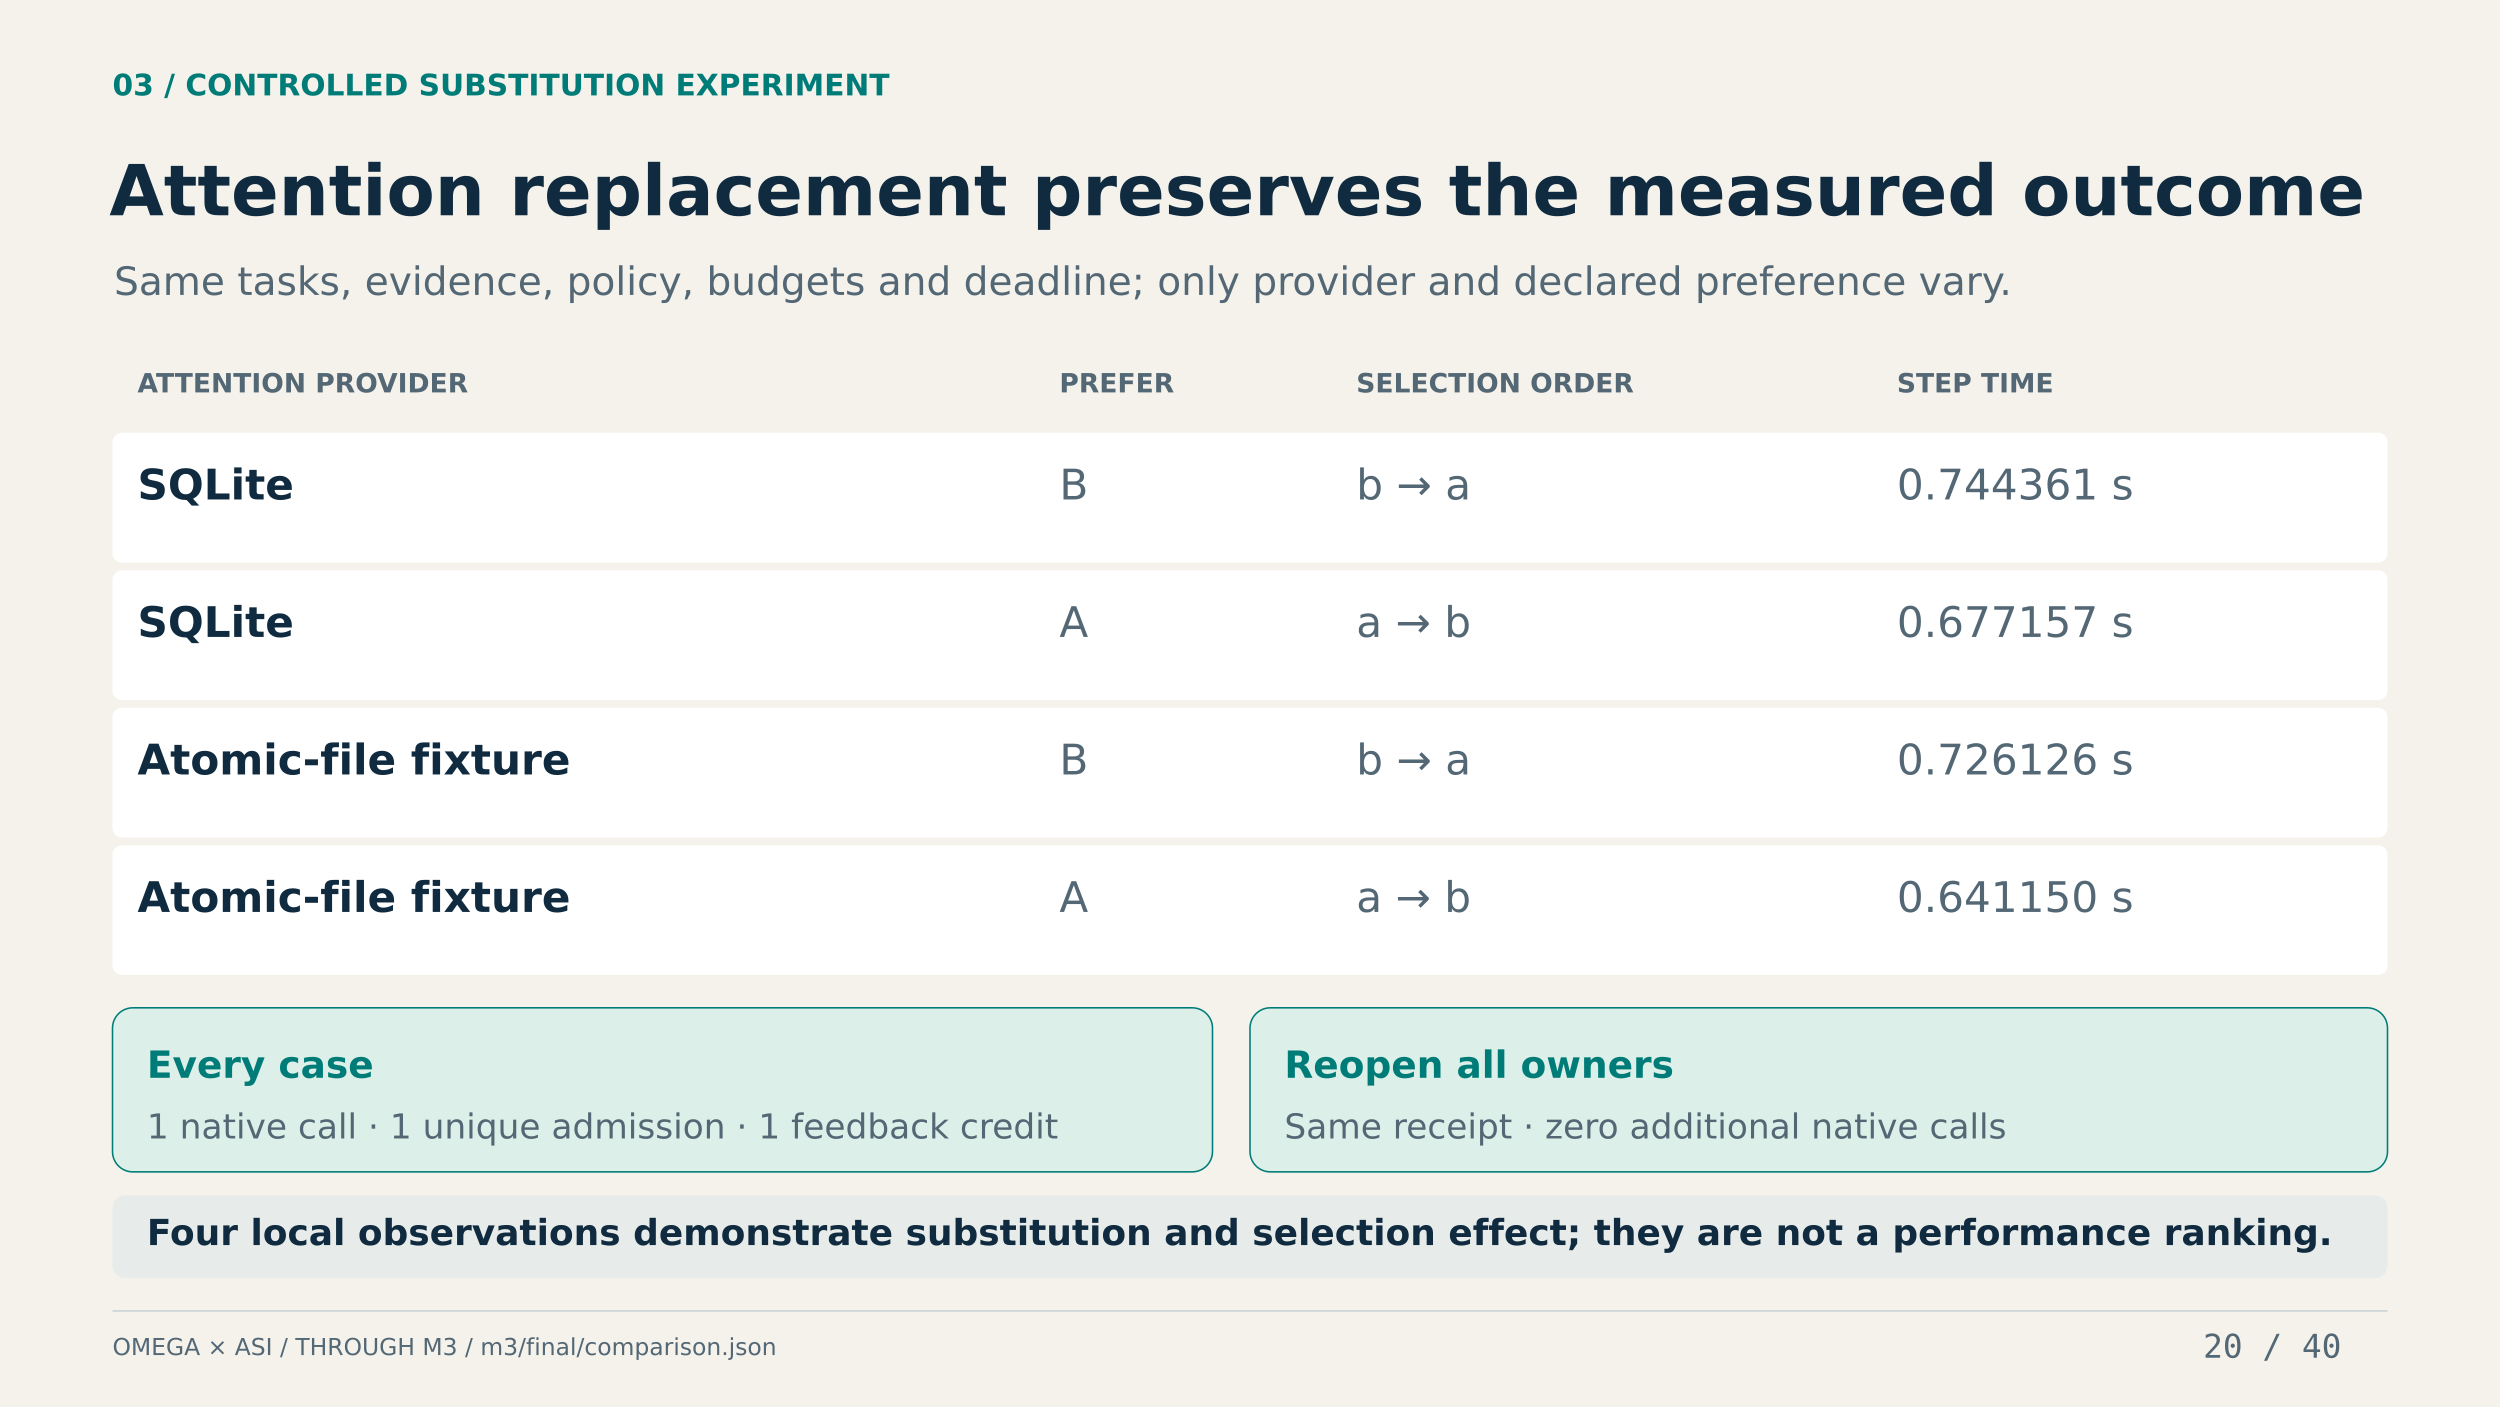
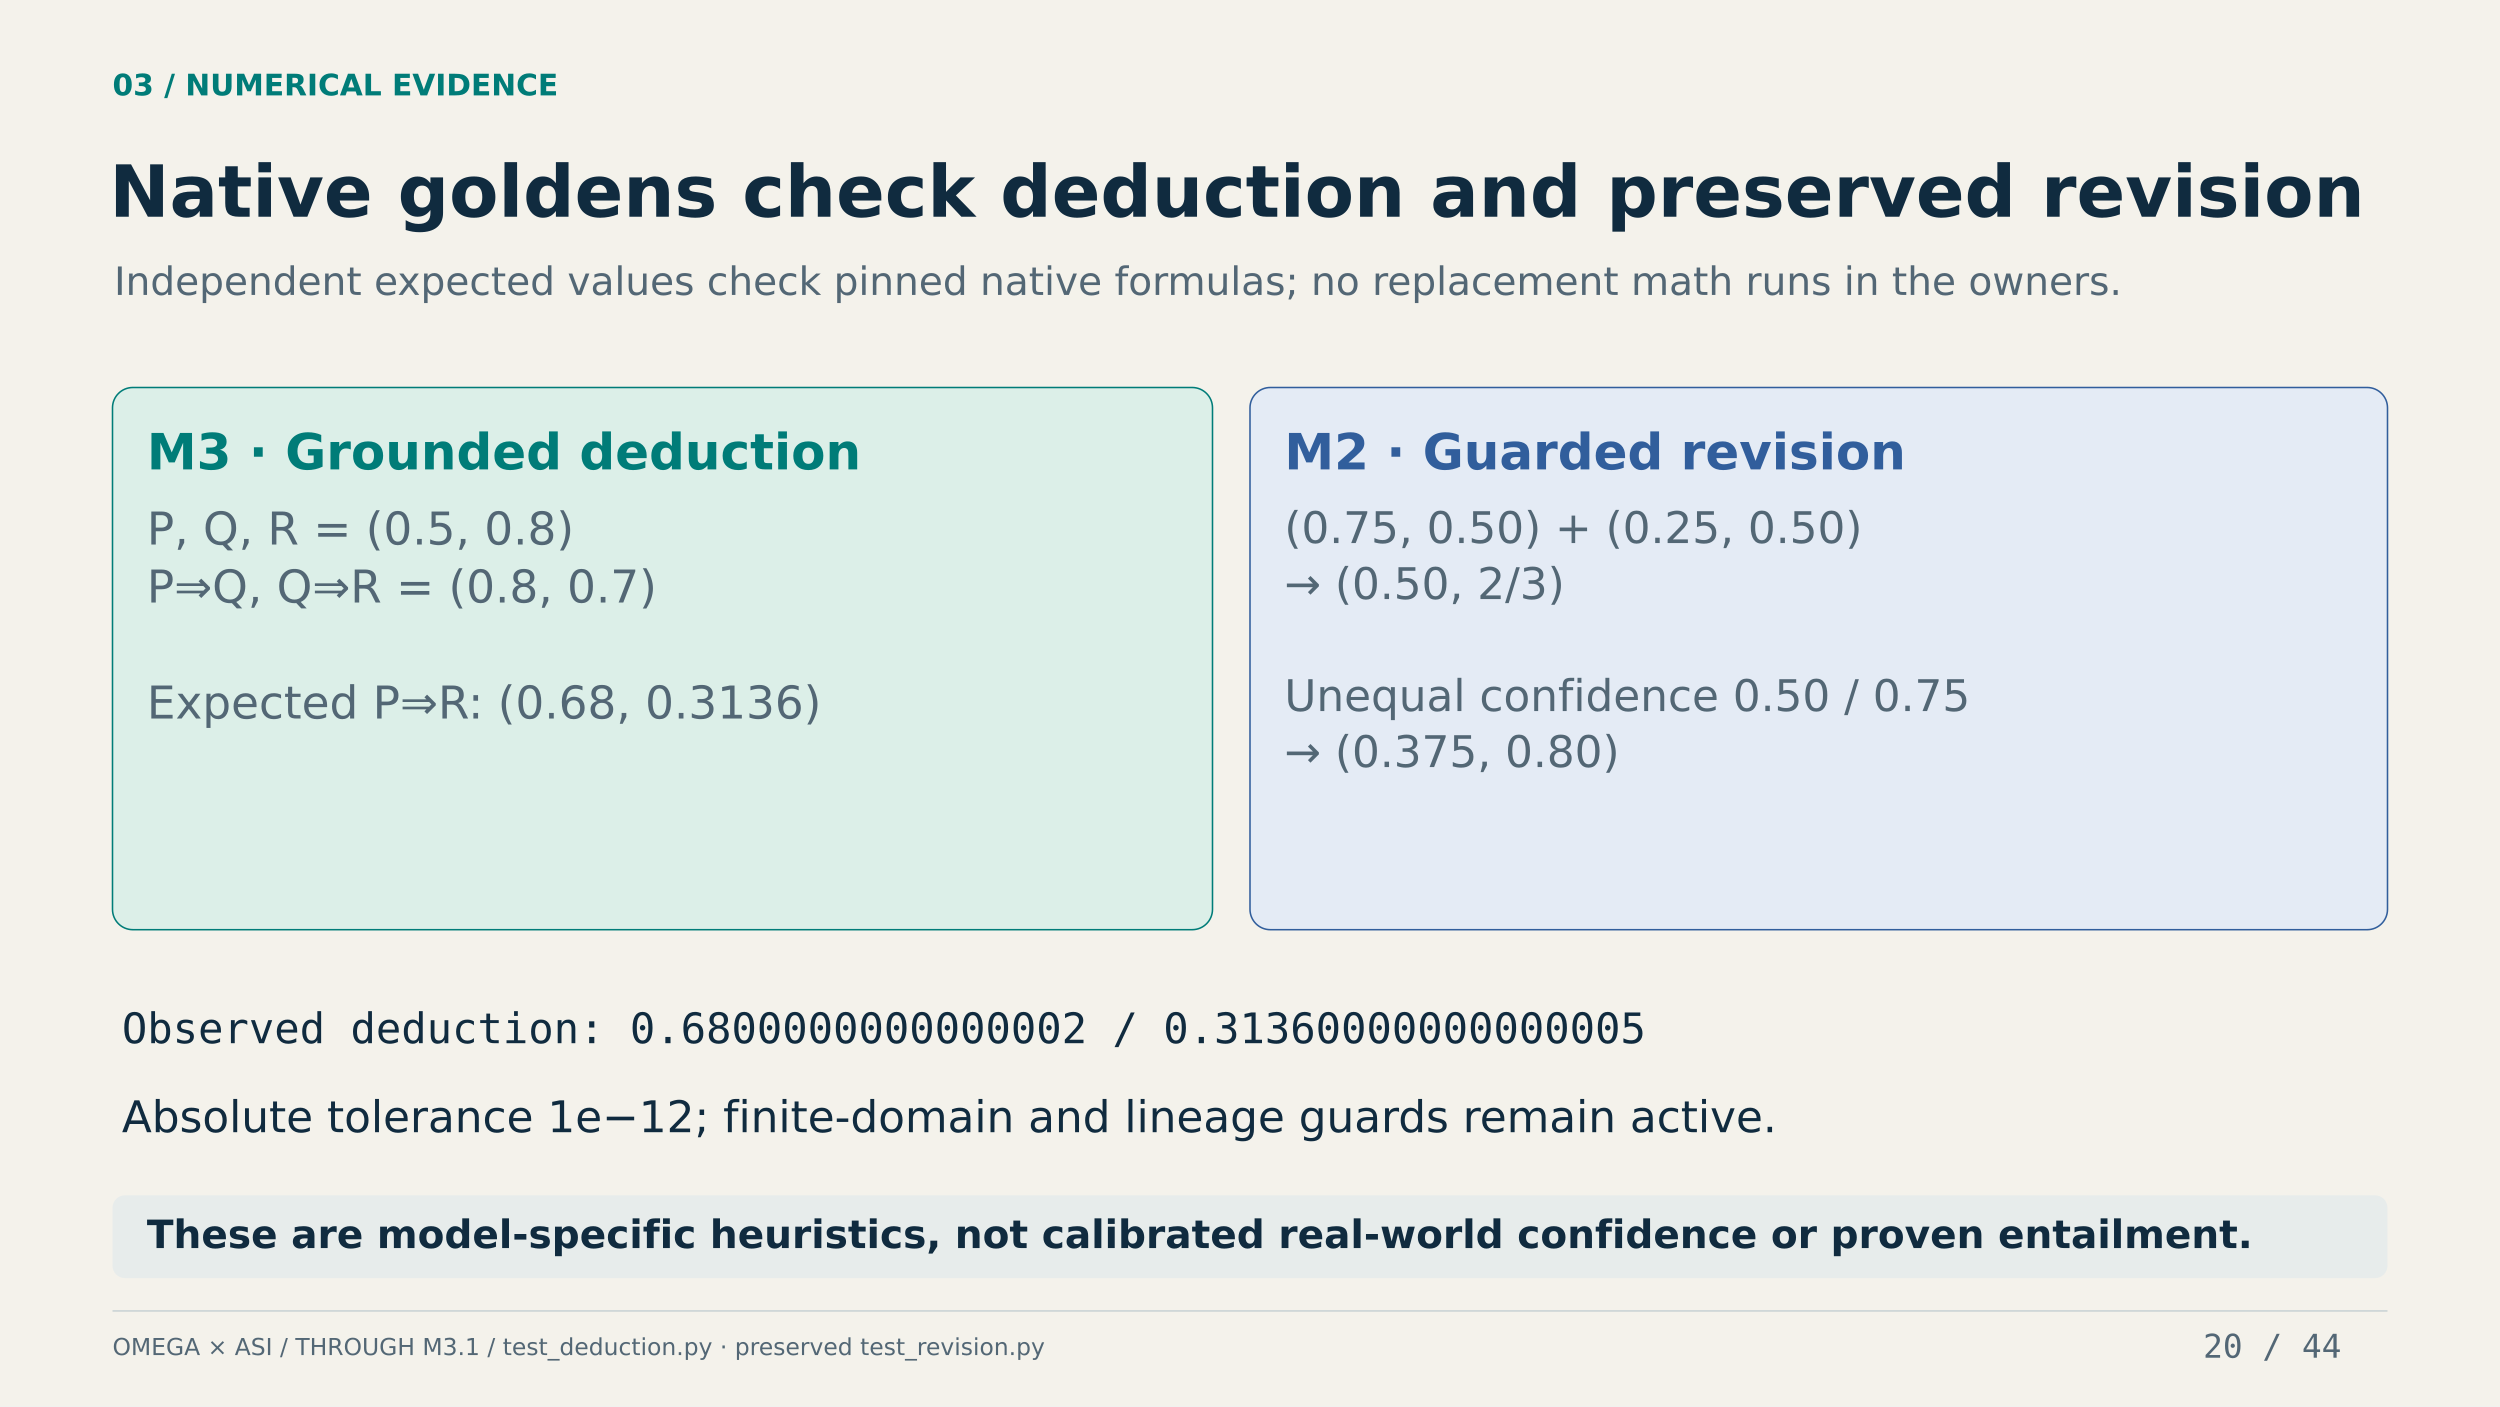
<svg xmlns="http://www.w3.org/2000/svg" width="1600" height="900" viewBox="0 0 1600 900" role="img" aria-labelledby="title desc">
  <rect width="1600" height="900" fill="#F4F2EB" />
-   <text x="72" y="61.05" font-family="DejaVu Sans" font-size="19" font-weight="700" fill="#007C78">03 / CONTROLLED SUBSTITUTION EXPERIMENT</text>
-   <text x="70" y="137.75" font-family="DejaVu Sans" font-size="45" font-weight="700" fill="#102B3F">Attention replacement preserves the measured outcome</text>
-   <text x="73" y="188.75" font-family="DejaVu Sans" font-size="25" font-weight="400" fill="#536775">Same tasks, evidence, policy, budgets and deadline; only provider and declared preference vary.</text>
-   <text x="88" y="251.15" font-family="DejaVu Sans" font-size="17" font-weight="700" fill="#536775">ATTENTION PROVIDER</text>
-   <text x="678" y="251.15" font-family="DejaVu Sans" font-size="17" font-weight="700" fill="#536775">PREFER</text>
-   <text x="868" y="251.15" font-family="DejaVu Sans" font-size="17" font-weight="700" fill="#536775">SELECTION ORDER</text>
-   <text x="1214" y="251.15" font-family="DejaVu Sans" font-size="17" font-weight="700" fill="#536775">STEP TIME</text>
-   <rect x="72" y="277" width="1456" height="83" rx="6" fill="#FFFFFF" />
-   <text x="88" y="319.65" font-family="DejaVu Sans" font-size="27" font-weight="700" fill="#102B3F">SQLite</text>
-   <text x="678" y="319.65" font-family="DejaVu Sans" font-size="27" font-weight="400" fill="#536775">B</text>
-   <text x="868" y="319.65" font-family="DejaVu Sans" font-size="27" font-weight="400" fill="#536775">b → a</text>
-   <text x="1214" y="319.65" font-family="DejaVu Sans" font-size="27" font-weight="400" fill="#536775">0.744361 s</text>
-   <rect x="72" y="365" width="1456" height="83" rx="6" fill="#FFFFFF" />
-   <text x="88" y="407.65" font-family="DejaVu Sans" font-size="27" font-weight="700" fill="#102B3F">SQLite</text>
-   <text x="678" y="407.65" font-family="DejaVu Sans" font-size="27" font-weight="400" fill="#536775">A</text>
-   <text x="868" y="407.65" font-family="DejaVu Sans" font-size="27" font-weight="400" fill="#536775">a → b</text>
-   <text x="1214" y="407.65" font-family="DejaVu Sans" font-size="27" font-weight="400" fill="#536775">0.677157 s</text>
-   <rect x="72" y="453" width="1456" height="83" rx="6" fill="#FFFFFF" />
-   <text x="88" y="495.65" font-family="DejaVu Sans" font-size="27" font-weight="700" fill="#102B3F">Atomic-file fixture</text>
-   <text x="678" y="495.65" font-family="DejaVu Sans" font-size="27" font-weight="400" fill="#536775">B</text>
-   <text x="868" y="495.65" font-family="DejaVu Sans" font-size="27" font-weight="400" fill="#536775">b → a</text>
-   <text x="1214" y="495.65" font-family="DejaVu Sans" font-size="27" font-weight="400" fill="#536775">0.726126 s</text>
-   <rect x="72" y="541" width="1456" height="83" rx="6" fill="#FFFFFF" />
-   <text x="88" y="583.65" font-family="DejaVu Sans" font-size="27" font-weight="700" fill="#102B3F">Atomic-file fixture</text>
-   <text x="678" y="583.65" font-family="DejaVu Sans" font-size="27" font-weight="400" fill="#536775">A</text>
-   <text x="868" y="583.65" font-family="DejaVu Sans" font-size="27" font-weight="400" fill="#536775">a → b</text>
-   <text x="1214" y="583.65" font-family="DejaVu Sans" font-size="27" font-weight="400" fill="#536775">0.641150 s</text>
-   <rect x="72" y="645" width="704" height="105" rx="13" fill="#DCEFE8" stroke="#007C78" />
-   <text x="94" y="689.8" font-family="DejaVu Sans" font-size="24" font-weight="700" fill="#007C78">Every case</text>
-   <text x="94" y="728.62" font-family="DejaVu Sans" font-size="22" font-weight="400" fill="#536775">1 native call · 1 unique admission · 1 feedback credit</text>
-   <rect x="800" y="645" width="728" height="105" rx="13" fill="#DCEFE8" stroke="#007C78" />
-   <text x="822" y="689.8" font-family="DejaVu Sans" font-size="24" font-weight="700" fill="#007C78">Reopen all owners</text>
-   <text x="822" y="728.62" font-family="DejaVu Sans" font-size="22" font-weight="400" fill="#536775">Same receipt · zero additional native calls</text>
+   <text x="72" y="61.05" font-family="DejaVu Sans" font-size="19" font-weight="700" fill="#007C78">03 / NUMERICAL EVIDENCE</text>
+   <text x="70" y="138.7" font-family="DejaVu Sans" font-size="46" font-weight="700" fill="#102B3F">Native goldens check deduction and preserved revision</text>
+   <text x="73" y="188.75" font-family="DejaVu Sans" font-size="25" font-weight="400" fill="#536775">Independent expected values check pinned native formulas; no replacement math runs in the owners.</text>
+   <rect x="72" y="248" width="704" height="347" rx="13" fill="#DCEFE8" stroke="#007C78" />
+   <text x="94" y="300.4" font-family="DejaVu Sans" font-size="32" font-weight="700" fill="#007C78">M3 · Grounded deduction</text>
+   <text x="94" y="348.51" font-family="DejaVu Sans" font-size="29" font-weight="400" fill="#536775">P, Q, R = (0.5, 0.8)</text>
+   <text x="94" y="385.63" font-family="DejaVu Sans" font-size="29" font-weight="400" fill="#536775">P⇒Q, Q⇒R = (0.8, 0.7)</text>
+   <text x="94" y="422.75" font-family="DejaVu Sans" font-size="29" font-weight="400" fill="#536775" />
+   <text x="94" y="459.87" font-family="DejaVu Sans" font-size="29" font-weight="400" fill="#536775">Expected P⇒R: (0.68, 0.3136)</text>
+   <rect x="800" y="248" width="728" height="347" rx="13" fill="#E4EBF5" stroke="#315E9C" />
+   <text x="822" y="300.4" font-family="DejaVu Sans" font-size="32" font-weight="700" fill="#315E9C">M2 · Guarded revision</text>
+   <text x="822" y="347.56" font-family="DejaVu Sans" font-size="28" font-weight="400" fill="#536775">(0.75, 0.50) + (0.25, 0.50)</text>
+   <text x="822" y="383.4" font-family="DejaVu Sans" font-size="28" font-weight="400" fill="#536775">→ (0.50, 2/3)</text>
+   <text x="822" y="419.24" font-family="DejaVu Sans" font-size="28" font-weight="400" fill="#536775" />
+   <text x="822" y="455.08" font-family="DejaVu Sans" font-size="28" font-weight="400" fill="#536775">Unequal confidence 0.50 / 0.75</text>
+   <text x="822" y="490.92" font-family="DejaVu Sans" font-size="28" font-weight="400" fill="#536775">→ (0.375, 0.80)</text>
+   <text x="78" y="667.65" font-family="DejaVu Sans Mono" font-size="27" font-weight="400" fill="#102B3F">Observed deduction: 0.6800000000000002 / 0.31360000000000005</text>
+   <text x="78" y="724.6" font-family="DejaVu Sans" font-size="28" font-weight="400" fill="#102B3F">Absolute tolerance 1e−12; finite-domain and lineage guards remain active.</text>
  <rect x="72" y="765" width="1456" height="53" rx="8" fill="#E7ECEB" />
-   <text x="94" y="796.85" font-family="DejaVu Sans" font-size="23" font-weight="700" fill="#102B3F">Four local observations demonstrate substitution and selection effect; they are not a performance ranking.</text>
+   <text x="94" y="798.75" font-family="DejaVu Sans" font-size="25" font-weight="700" fill="#102B3F">These are model-specific heuristics, not calibrated real-world confidence or proven entailment.</text>
  <line x1="72" y1="839" x2="1528" y2="839" stroke="#C9D2D4" stroke-width="1" />
-   <text x="72" y="867.25" font-family="DejaVu Sans" font-size="15" font-weight="400" fill="#536775">OMEGA × ASI / THROUGH M3 / m3/final/comparison.json</text>
-   <text x="1410" y="868.95" font-family="DejaVu Sans Mono" font-size="21" font-weight="400" fill="#536775">20 / 40</text>
+   <text x="72" y="867.25" font-family="DejaVu Sans" font-size="15" font-weight="400" fill="#536775">OMEGA × ASI / THROUGH M3.1 / test_deduction.py · preserved test_revision.py</text>
+   <text x="1410" y="868.95" font-family="DejaVu Sans Mono" font-size="21" font-weight="400" fill="#536775">20 / 44</text>
</svg>
